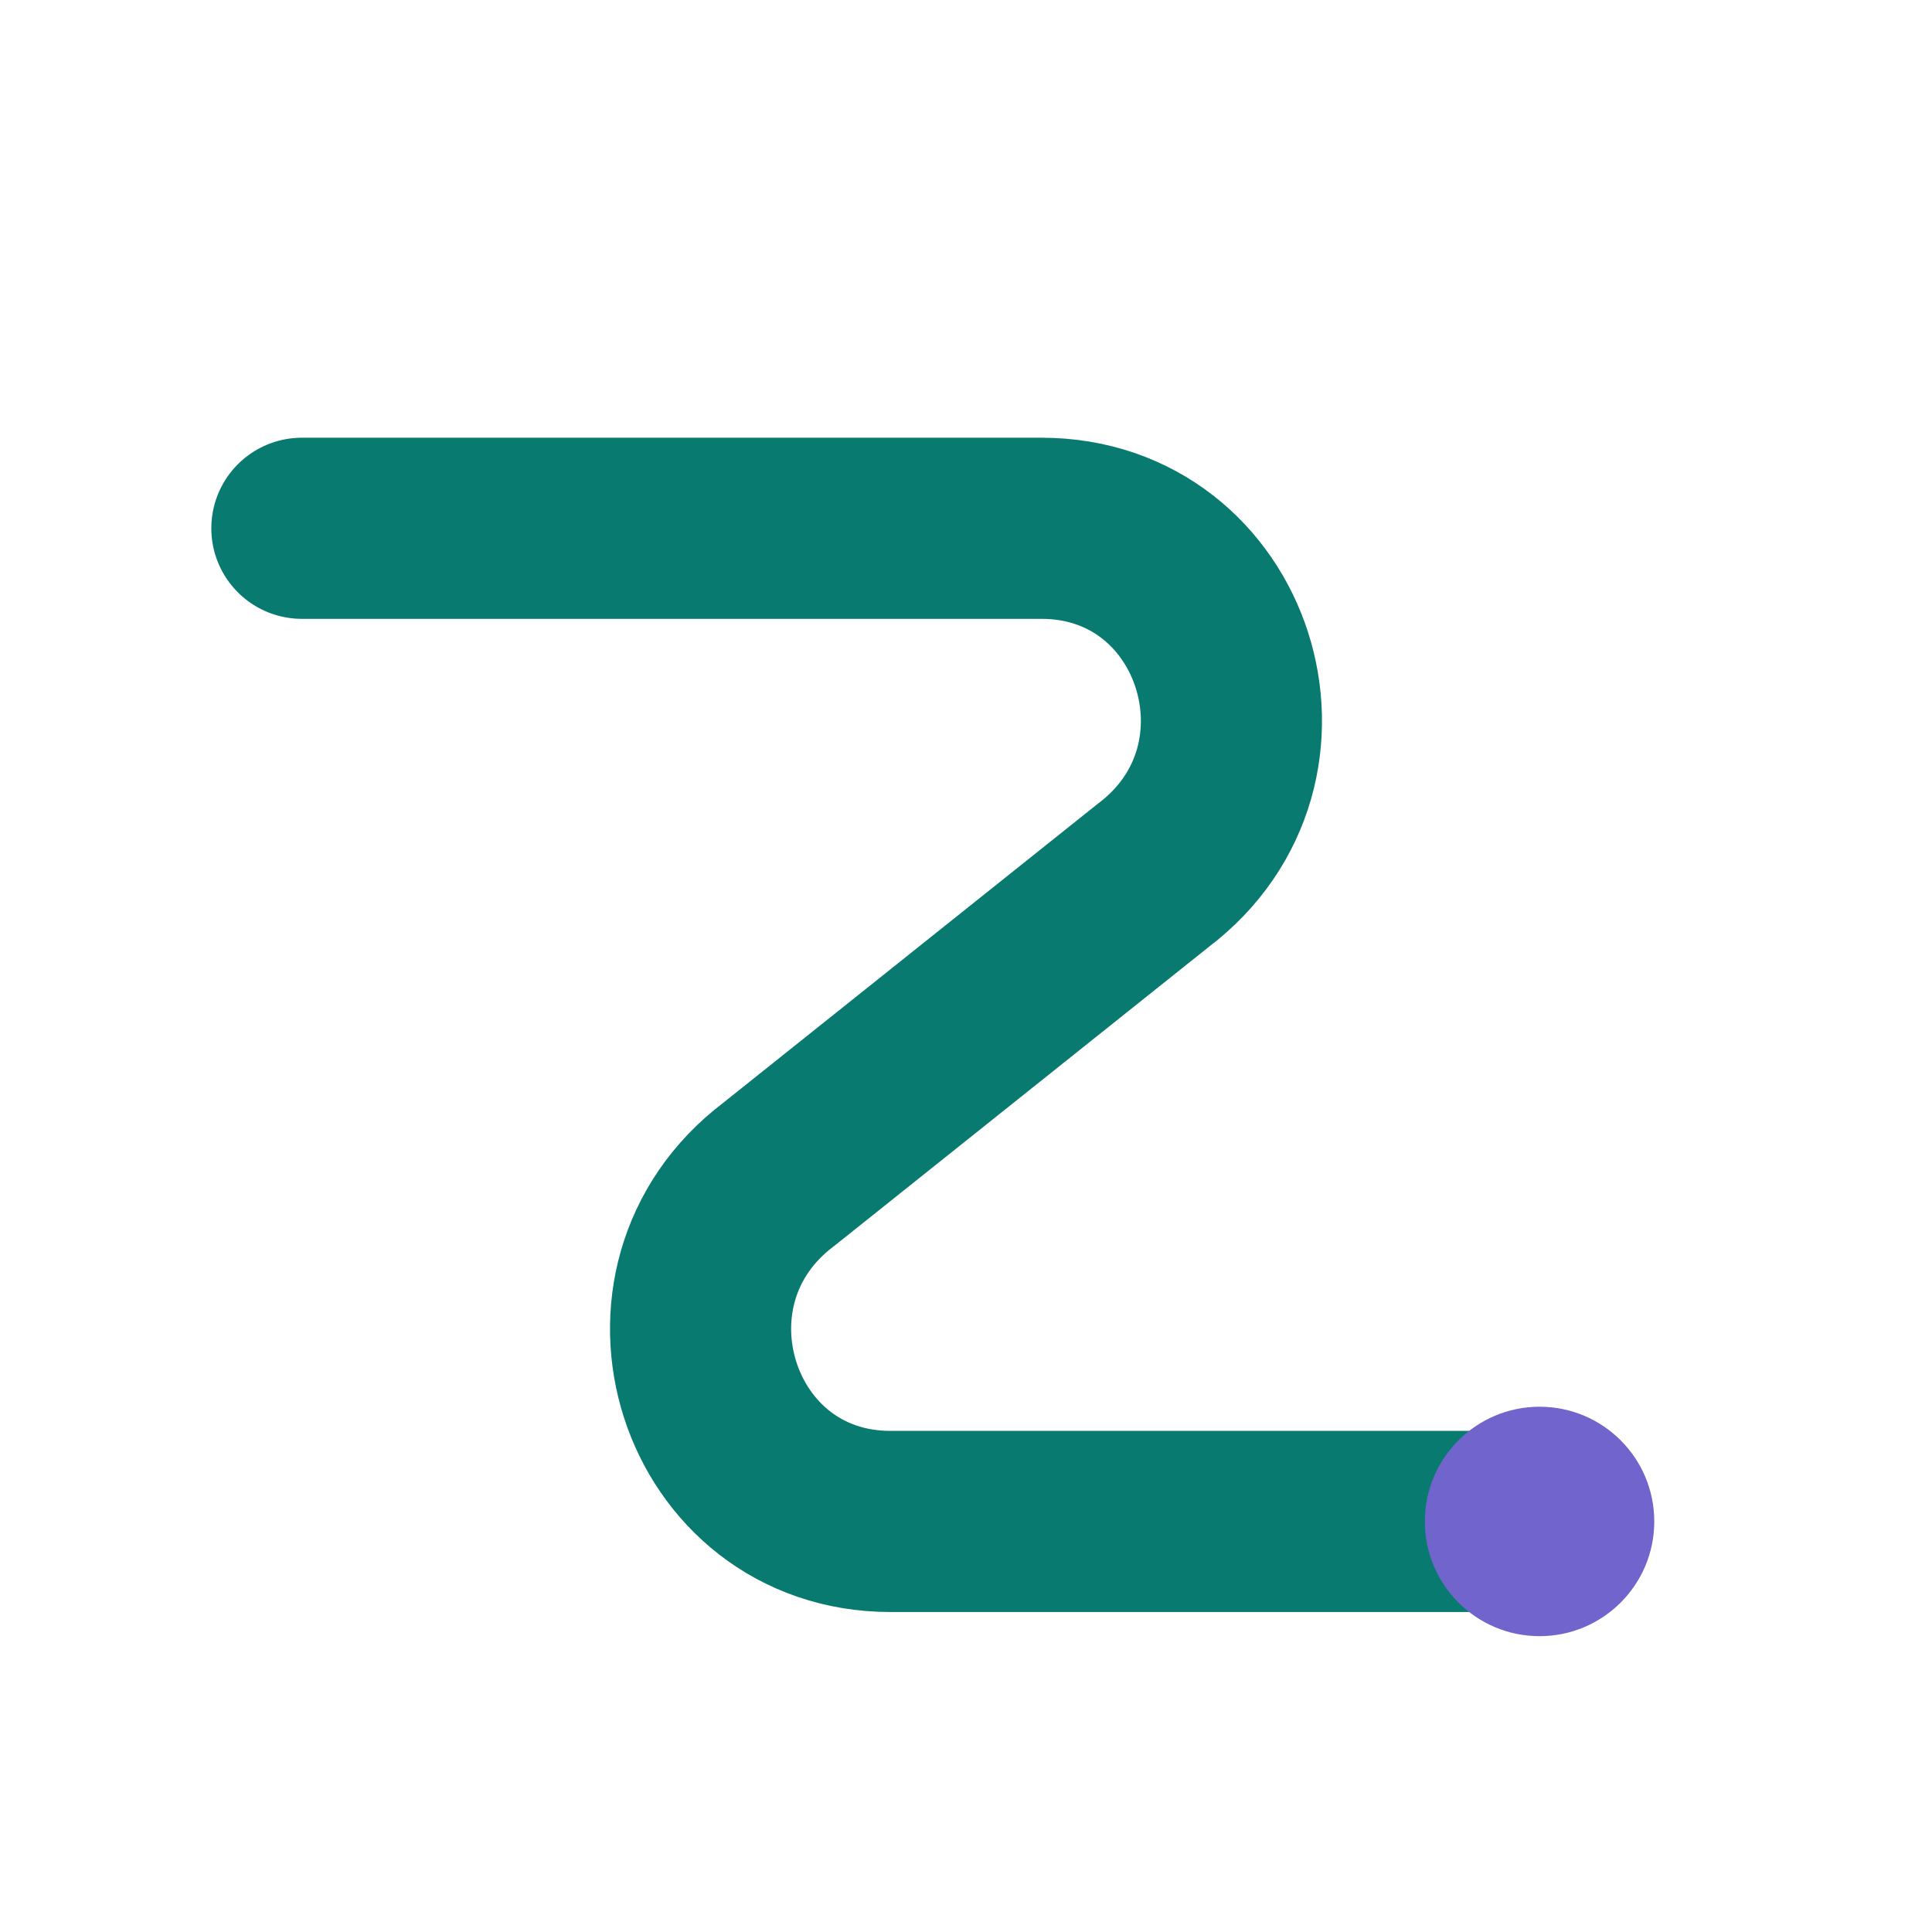
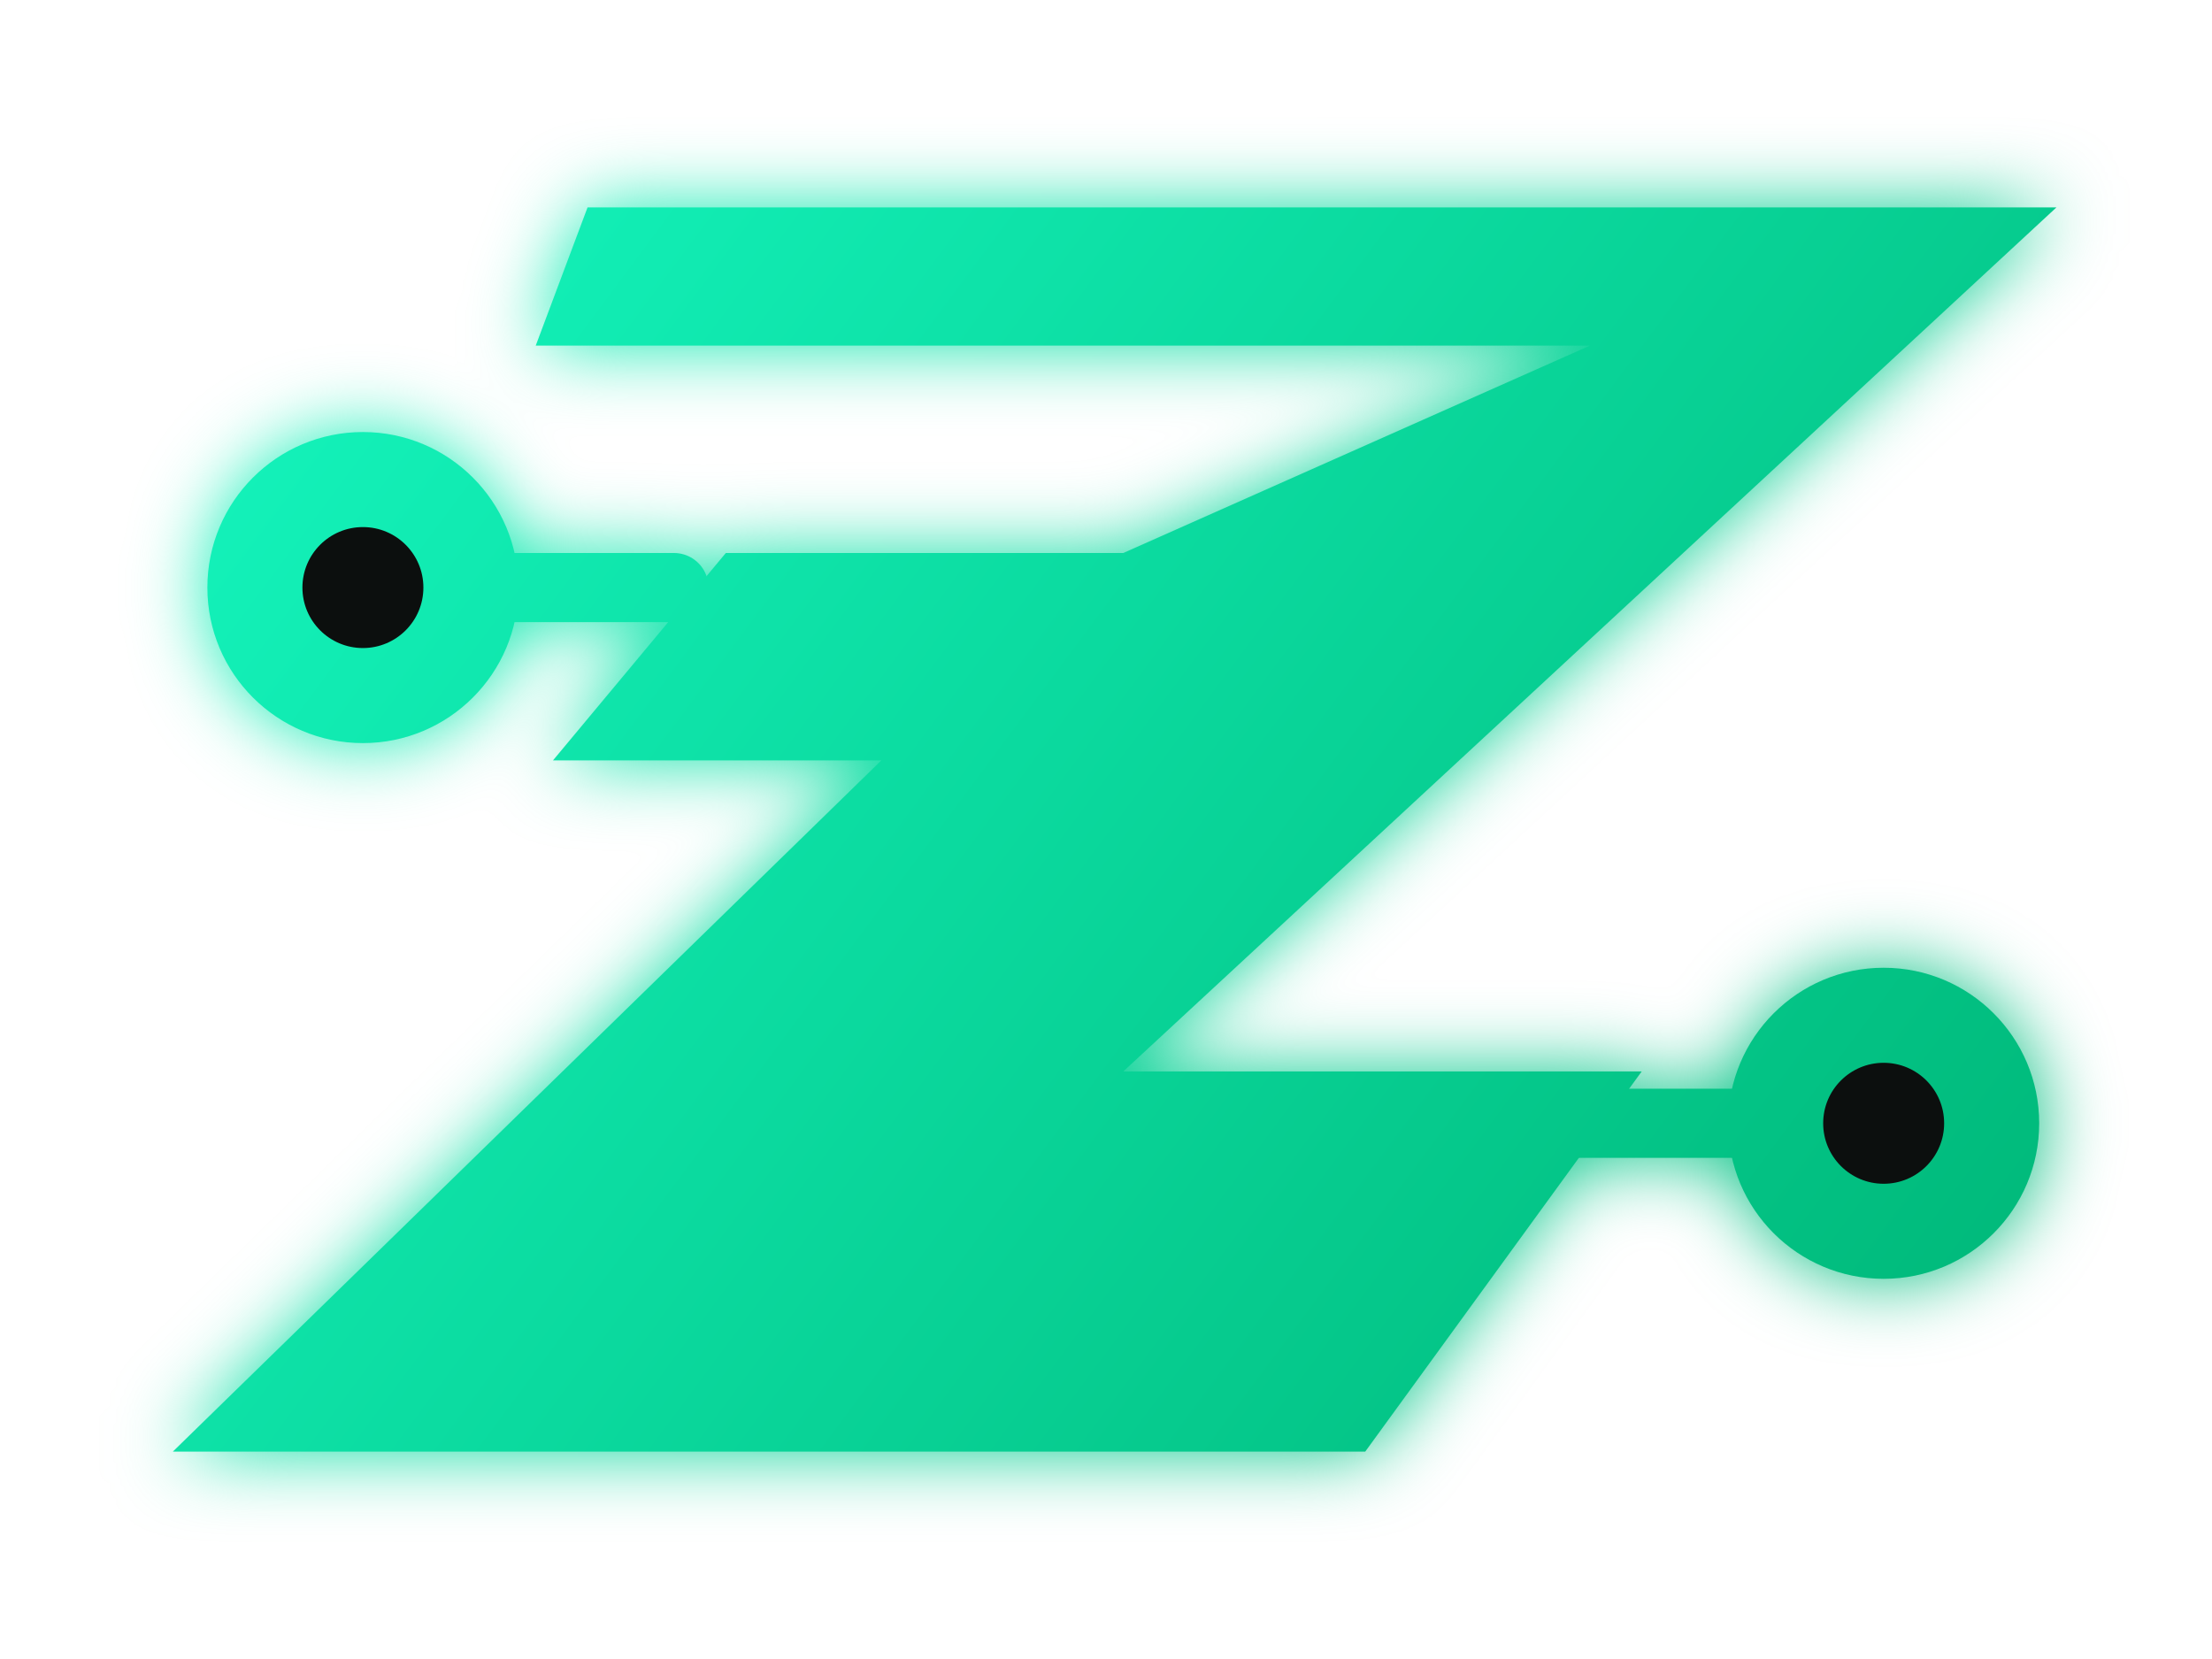
- <svg xmlns="http://www.w3.org/2000/svg" viewBox="0 0 64 64" fill="none">
-   <path d="M10 17.5h24.5c6.1 0 8.6 7.8 3.7 11.5L25.8 38.9c-4.9 3.7-2.4 11.5 3.7 11.5H51" stroke="#087A70" stroke-width="6" stroke-linecap="round" stroke-linejoin="round" />
-   <circle cx="51" cy="50.4" r="3.8" fill="#7164CC" />
+ <svg xmlns="http://www.w3.org/2000/svg" viewBox="0 0 128 96" fill="none" role="img" aria-label="z2kOW">
+   <defs>
+     <linearGradient id="z2kow" x1="18" y1="12" x2="112" y2="82" gradientUnits="userSpaceOnUse">
+       <stop stop-color="#14F4BC" />
+       <stop offset="1" stop-color="#00B97A" />
+     </linearGradient>
+     <filter id="glow" x="-20%" y="-20%" width="140%" height="140%" color-interpolation-filters="sRGB">
+       <feGaussianBlur stdDeviation="2.2" result="blur" />
+       <feComposite in="SourceGraphic" in2="blur" operator="over" />
+     </filter>
+   </defs>
+   <g filter="url(#glow)">
+     <path d="M34 12H119L65 62H95L79 84H10L51 44H32L42 32H65L92 20H31L34 12Z" fill="url(#z2kow)" />
+     <path d="M29 34H39M91 65H101" stroke="url(#z2kow)" stroke-width="4" stroke-linecap="round" stroke-linejoin="round" />
+     <circle cx="21" cy="34" r="9" fill="url(#z2kow)" />
+     <circle cx="21" cy="34" r="3.5" fill="#0C0F0E" />
+     <circle cx="109" cy="65" r="9" fill="url(#z2kow)" />
+     <circle cx="109" cy="65" r="3.5" fill="#0C0F0E" />
+   </g>
</svg>
